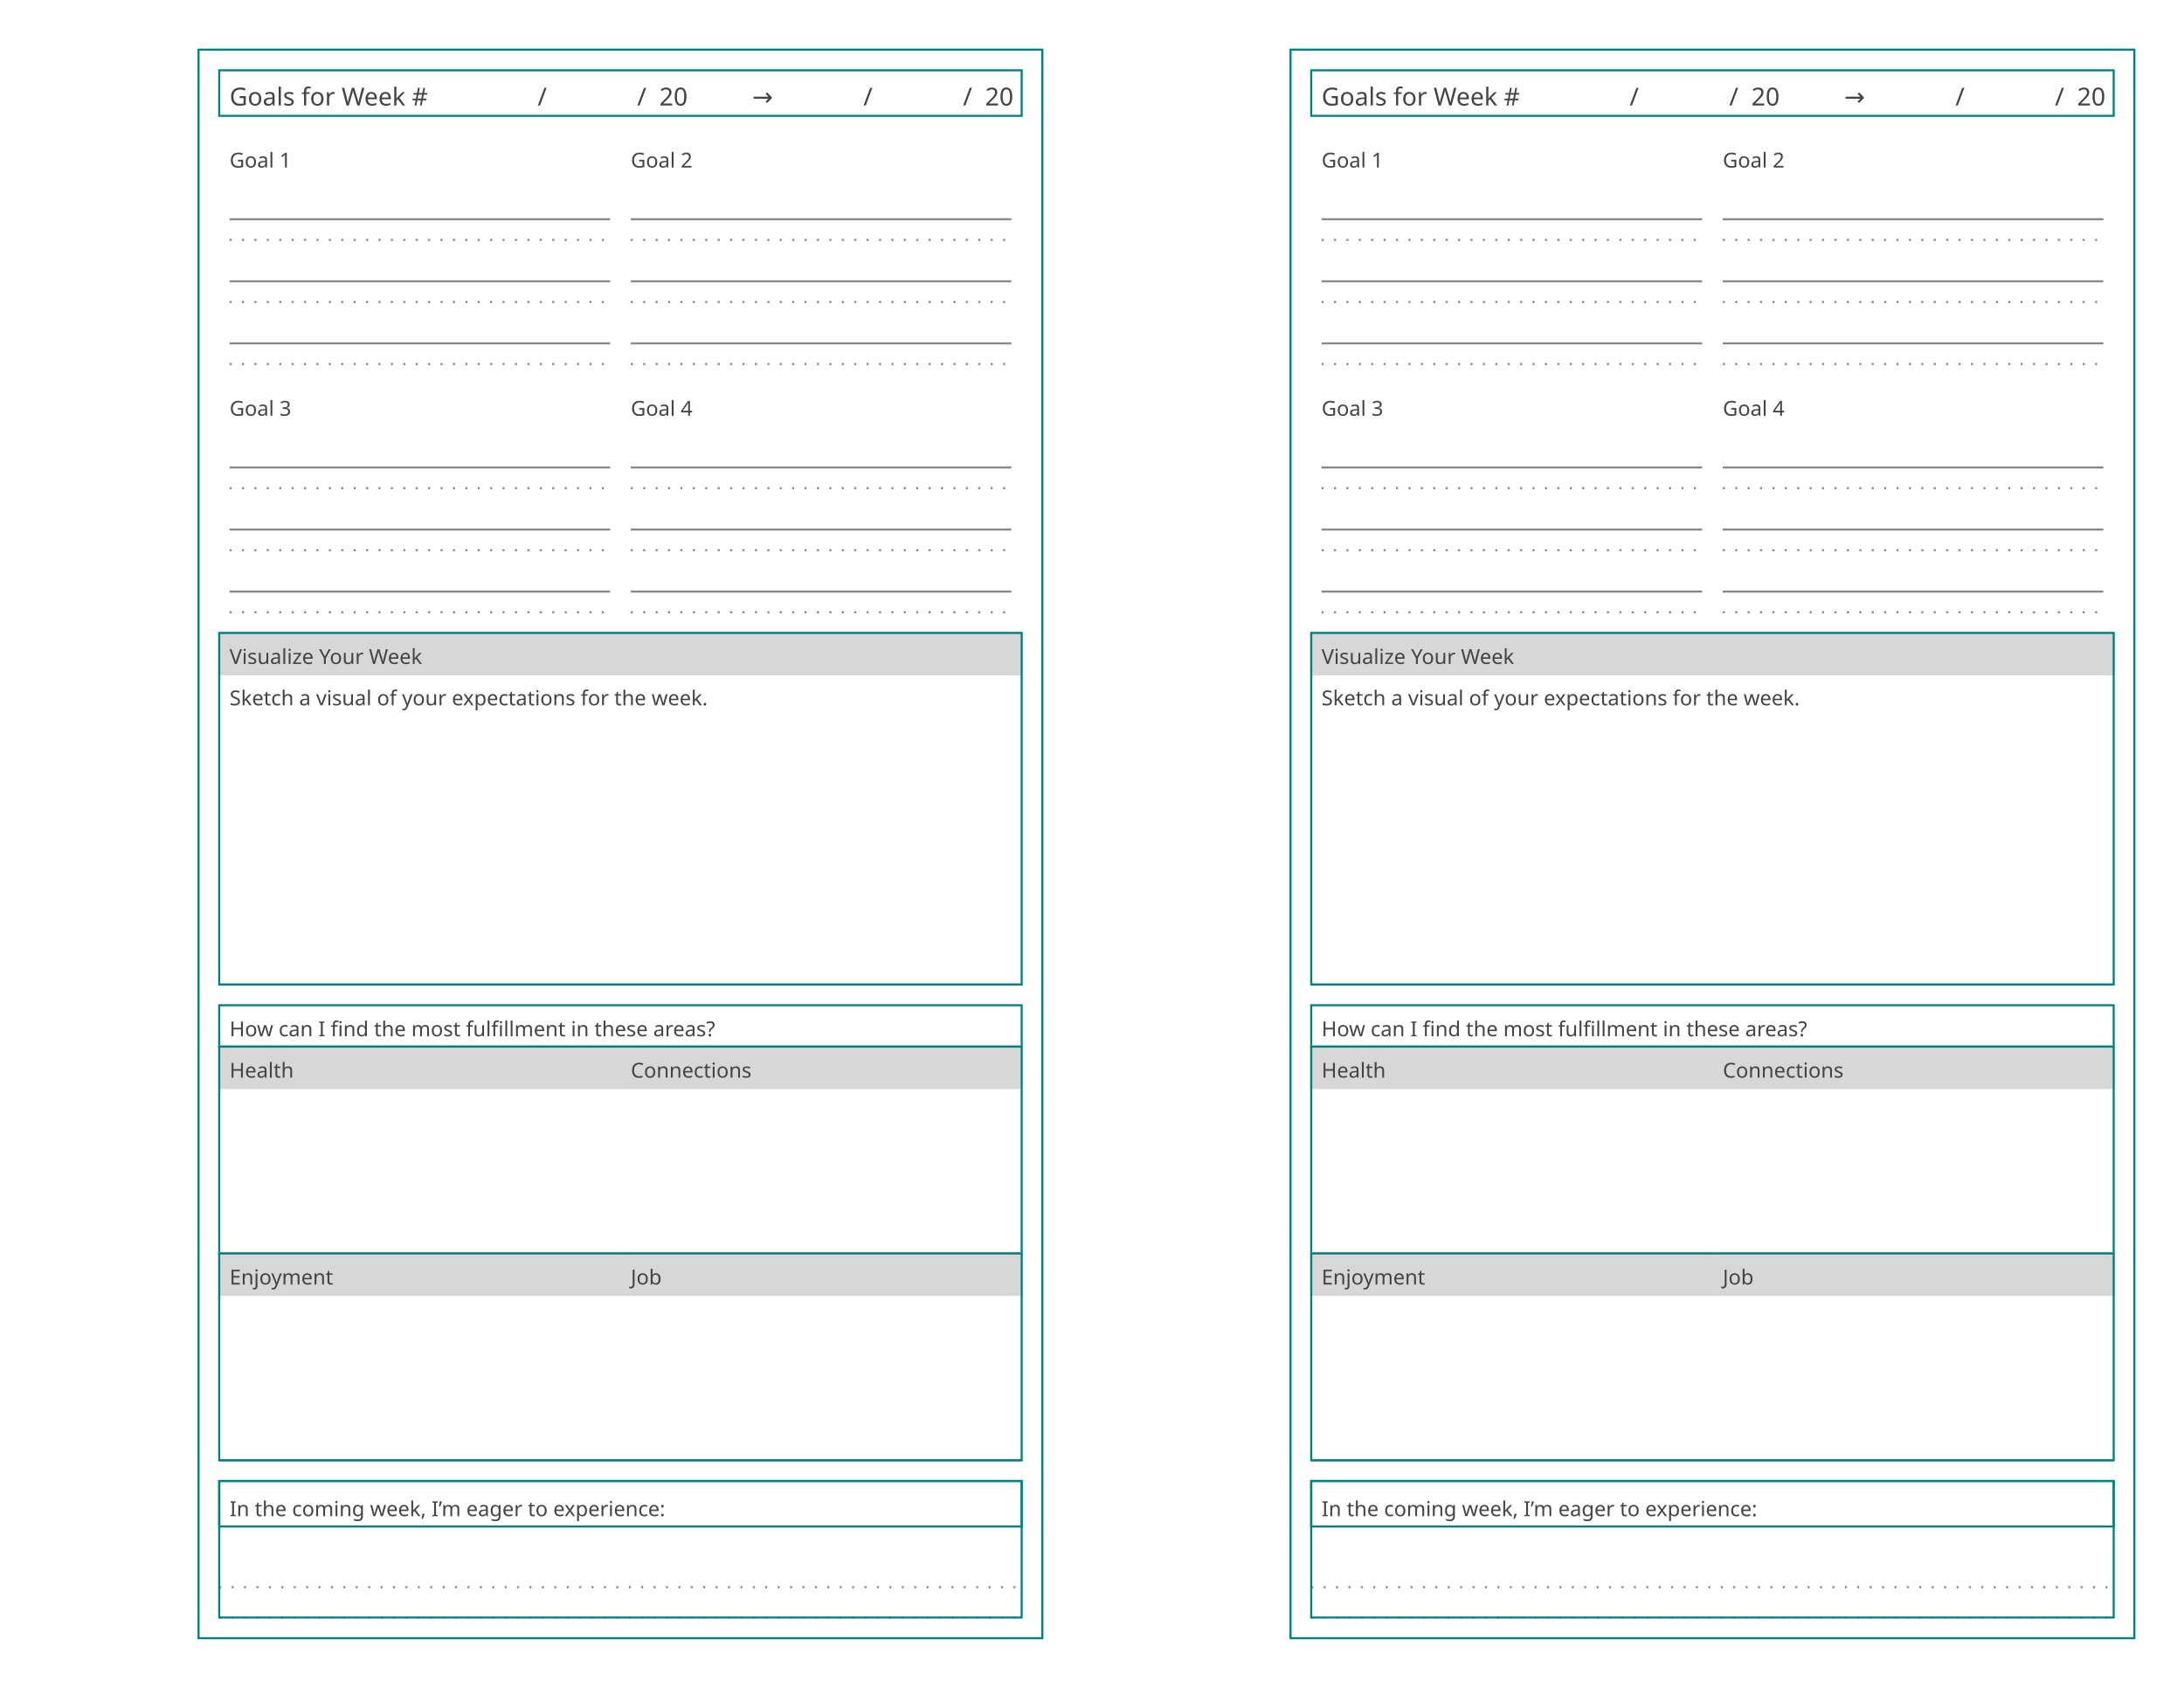
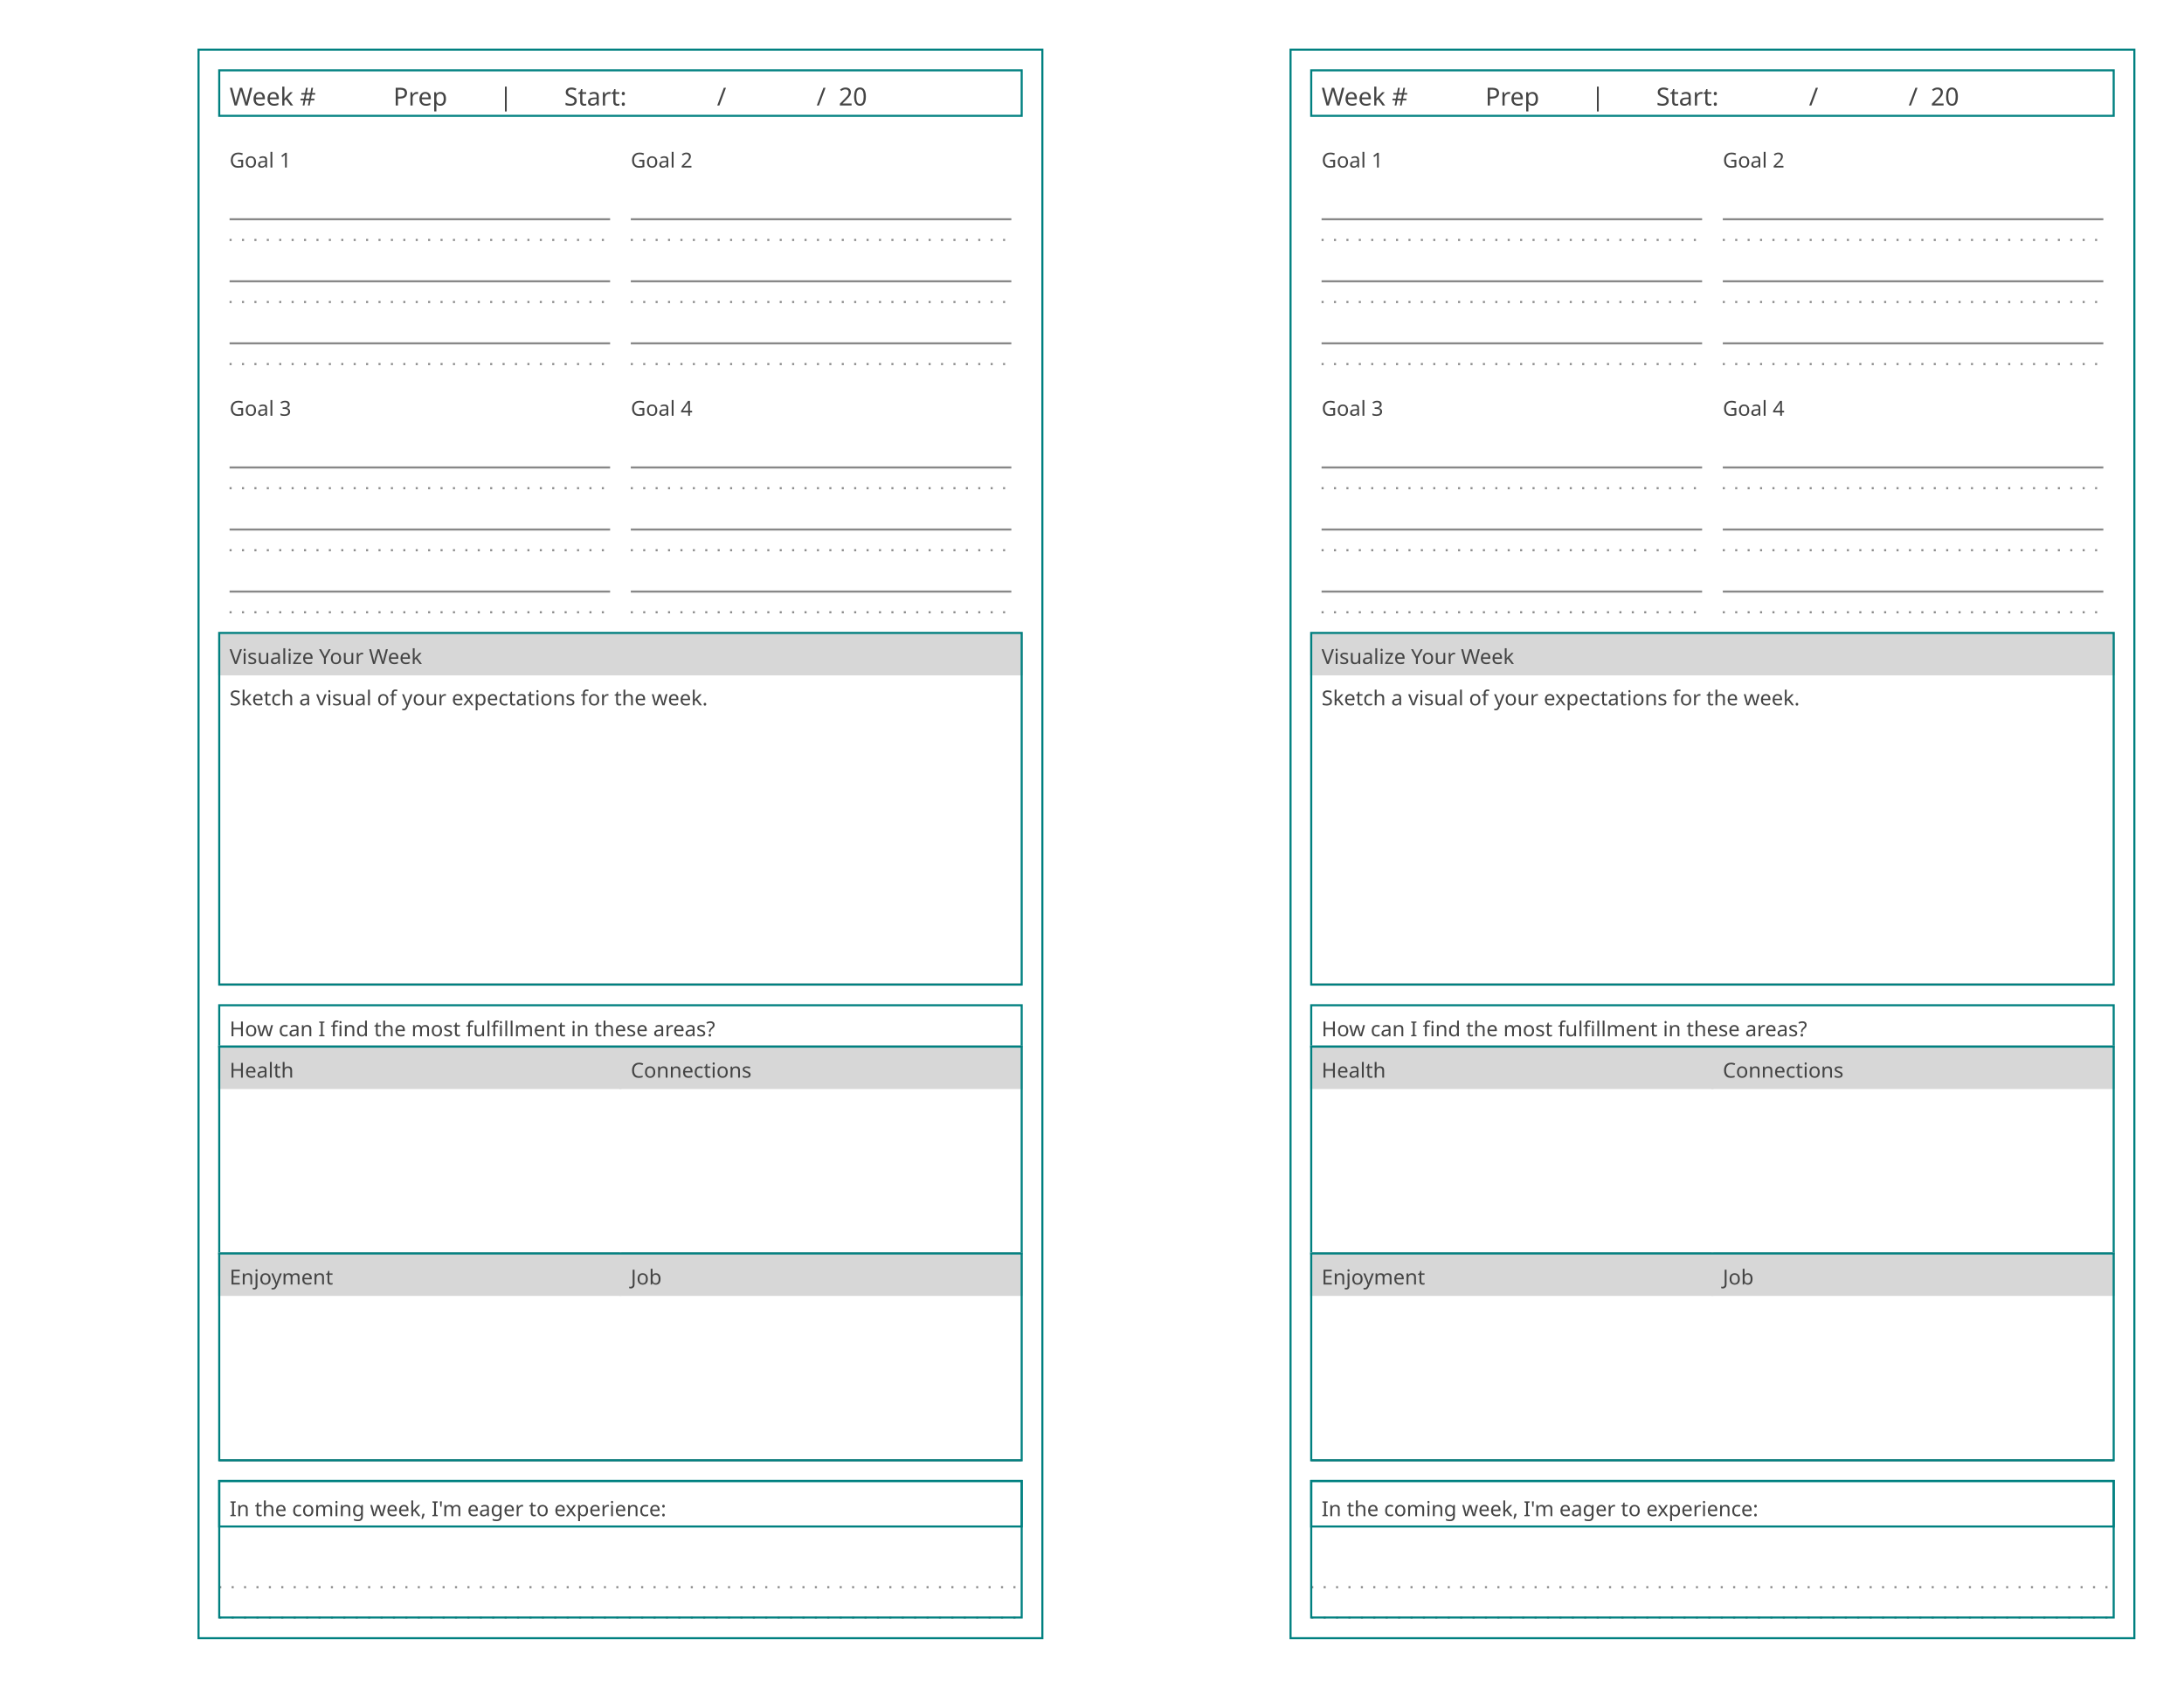
<svg xmlns="http://www.w3.org/2000/svg" baseProfile="tiny" height="8.5in" version="1.2" width="11in">
  <defs />
  <g transform="translate(96, 24.0)">
    <rect fill="none" height="768.0" stroke="#008080" width="408.0" x="0" y="0" />
    <g transform="translate(10, 10)">
      <rect fill="none" height="22" stroke="#008080" stroke-width="1" width="388.0" x="0" y="0" />
-       <text alignment-baseline="text-after-edge" fill="#444444" font-family="Trebuchet MS" font-size="12" text-anchor="start" transform="translate(5,17)">Goals for Week #                 /              /  20          →              /              /  20          </text>
+       <text alignment-baseline="text-after-edge" fill="#444444" font-family="Trebuchet MS" font-size="12" text-anchor="start" transform="translate(5,17)">Week #            Prep        |        Start:              /              /  20          </text>
    </g>
    <g transform="translate(10, 32)">
      <g transform="translate(0,10)">
        <g>
          <g transform="translate(0,0)">
            <g>
              <g transform="translate(0,0)">
                <text alignment-baseline="text-after-edge" fill="#444444" font-family="Trebuchet MS" font-size="10" text-anchor="start" transform="translate(5,15)">Goal 1</text>
              </g>
              <g transform="translate(0,20)">
                <g>
                  <line stroke="#888888" stroke-dasharray="1,5" stroke-width="1" transform="translate(5,30.0)" x1="0" x2="184.0" y1="0" y2="0" />
                  <line stroke="#888888" stroke-dasharray="1,5" stroke-width="1" transform="translate(5,60.0)" x1="0" x2="184.0" y1="0" y2="0" />
                  <line stroke="#888888" stroke-dasharray="1,5" stroke-width="1" transform="translate(5,90.0)" x1="0" x2="184.0" y1="0" y2="0" />
                </g>
                <g>
                  <line stroke="#888888" stroke-dasharray="1,0" stroke-width="1" transform="translate(5,20.0)" x1="0" x2="184.0" y1="0" y2="0" />
                  <line stroke="#888888" stroke-dasharray="1,0" stroke-width="1" transform="translate(5,50.0)" x1="0" x2="184.0" y1="0" y2="0" />
                  <line stroke="#888888" stroke-dasharray="1,0" stroke-width="1" transform="translate(5,80.0)" x1="0" x2="184.0" y1="0" y2="0" />
                </g>
              </g>
            </g>
          </g>
          <g transform="translate(194.0,0)">
            <g>
              <g transform="translate(0,0)">
                <text alignment-baseline="text-after-edge" fill="#444444" font-family="Trebuchet MS" font-size="10" text-anchor="start" transform="translate(5,15)">Goal 2</text>
              </g>
              <g transform="translate(0,20)">
                <g>
                  <line stroke="#888888" stroke-dasharray="1,5" stroke-width="1" transform="translate(5,30.0)" x1="0" x2="184.0" y1="0" y2="0" />
                  <line stroke="#888888" stroke-dasharray="1,5" stroke-width="1" transform="translate(5,60.0)" x1="0" x2="184.0" y1="0" y2="0" />
                  <line stroke="#888888" stroke-dasharray="1,5" stroke-width="1" transform="translate(5,90.0)" x1="0" x2="184.0" y1="0" y2="0" />
                </g>
                <g>
                  <line stroke="#888888" stroke-dasharray="1,0" stroke-width="1" transform="translate(5,20.0)" x1="0" x2="184.0" y1="0" y2="0" />
                  <line stroke="#888888" stroke-dasharray="1,0" stroke-width="1" transform="translate(5,50.0)" x1="0" x2="184.0" y1="0" y2="0" />
                  <line stroke="#888888" stroke-dasharray="1,0" stroke-width="1" transform="translate(5,80.0)" x1="0" x2="184.0" y1="0" y2="0" />
                </g>
              </g>
            </g>
          </g>
        </g>
      </g>
      <g transform="translate(0,130.0)">
        <g>
          <g transform="translate(0,0)">
            <g>
              <g transform="translate(0,0)">
                <text alignment-baseline="text-after-edge" fill="#444444" font-family="Trebuchet MS" font-size="10" text-anchor="start" transform="translate(5,15)">Goal 3</text>
              </g>
              <g transform="translate(0,20)">
                <g>
                  <line stroke="#888888" stroke-dasharray="1,5" stroke-width="1" transform="translate(5,30.0)" x1="0" x2="184.0" y1="0" y2="0" />
                  <line stroke="#888888" stroke-dasharray="1,5" stroke-width="1" transform="translate(5,60.0)" x1="0" x2="184.0" y1="0" y2="0" />
                  <line stroke="#888888" stroke-dasharray="1,5" stroke-width="1" transform="translate(5,90.0)" x1="0" x2="184.0" y1="0" y2="0" />
                </g>
                <g>
                  <line stroke="#888888" stroke-dasharray="1,0" stroke-width="1" transform="translate(5,20.0)" x1="0" x2="184.0" y1="0" y2="0" />
                  <line stroke="#888888" stroke-dasharray="1,0" stroke-width="1" transform="translate(5,50.0)" x1="0" x2="184.0" y1="0" y2="0" />
                  <line stroke="#888888" stroke-dasharray="1,0" stroke-width="1" transform="translate(5,80.0)" x1="0" x2="184.0" y1="0" y2="0" />
                </g>
              </g>
            </g>
          </g>
          <g transform="translate(194.0,0)">
            <g>
              <g transform="translate(0,0)">
                <text alignment-baseline="text-after-edge" fill="#444444" font-family="Trebuchet MS" font-size="10" text-anchor="start" transform="translate(5,15)">Goal 4</text>
              </g>
              <g transform="translate(0,20)">
                <g>
                  <line stroke="#888888" stroke-dasharray="1,5" stroke-width="1" transform="translate(5,30.0)" x1="0" x2="184.0" y1="0" y2="0" />
                  <line stroke="#888888" stroke-dasharray="1,5" stroke-width="1" transform="translate(5,60.0)" x1="0" x2="184.0" y1="0" y2="0" />
                  <line stroke="#888888" stroke-dasharray="1,5" stroke-width="1" transform="translate(5,90.0)" x1="0" x2="184.0" y1="0" y2="0" />
                </g>
                <g>
                  <line stroke="#888888" stroke-dasharray="1,0" stroke-width="1" transform="translate(5,20.0)" x1="0" x2="184.0" y1="0" y2="0" />
                  <line stroke="#888888" stroke-dasharray="1,0" stroke-width="1" transform="translate(5,50.0)" x1="0" x2="184.0" y1="0" y2="0" />
                  <line stroke="#888888" stroke-dasharray="1,0" stroke-width="1" transform="translate(5,80.0)" x1="0" x2="184.0" y1="0" y2="0" />
                </g>
              </g>
            </g>
          </g>
        </g>
      </g>
      <g transform="translate(0,250.0)">
        <g transform="translate(0,0)">
          <rect fill="#d7d7d7" height="20" stroke="#d7d7d7" stroke-width="1" width="388.0" x="0" y="0" />
          <text alignment-baseline="text-after-edge" fill="#444444" font-family="Trebuchet MS" font-size="10" text-anchor="start" transform="translate(5,15)">Visualize Your Week</text>
        </g>
        <g transform="translate(0,20)">
          <g>
            <g transform="translate(0,0)">
              <text alignment-baseline="text-after-edge" fill="#444444" font-family="Ubuntu Mono" font-size="10" text-anchor="start" transform="translate(5,15)">Sketch a visual of your expectations for the week.</text>
            </g>
            <g transform="translate(0,20)">
              <line stroke="#888888" stroke-dasharray="1,0" stroke-width="1" transform="translate(0,130.0)" x1="0" x2="388.0" y1="0" y2="0" />
            </g>
          </g>
        </g>
        <rect fill="none" height="170" stroke="#008080" stroke-width="1" width="388.0" x="0" y="0" />
      </g>
      <g transform="translate(0,430.0)">
        <g transform="translate(0,0)">
          <rect fill="none" height="20" stroke="#008080" stroke-width="1" width="388.0" x="0" y="0" />
          <text alignment-baseline="text-after-edge" fill="#444444" font-family="Trebuchet MS" font-size="10" text-anchor="start" transform="translate(5,15)">How can I find the most fulfillment in these areas?</text>
        </g>
        <g transform="translate(0,20)">
          <g>
            <g transform="translate(0,0)">
              <g>
                <g transform="translate(0,0)">
                  <rect fill="#d7d7d7" height="20" stroke="#d7d7d7" stroke-width="1" width="194.0" x="0" y="0" />
                  <text alignment-baseline="text-after-edge" fill="#444444" font-family="Trebuchet MS" font-size="10" text-anchor="start" transform="translate(5,15)">Health</text>
                </g>
                <g transform="translate(0,20)">
                  <line stroke="#888888" stroke-dasharray="1,0" stroke-width="1" transform="translate(0,80.0)" x1="0" x2="194.0" y1="0" y2="0" />
                </g>
              </g>
            </g>
            <g transform="translate(194.0,0)">
              <g>
                <g transform="translate(0,0)">
                  <rect fill="#d7d7d7" height="20" stroke="#d7d7d7" stroke-width="1" width="194.0" x="0" y="0" />
                  <text alignment-baseline="text-after-edge" fill="#444444" font-family="Trebuchet MS" font-size="10" text-anchor="start" transform="translate(5,15)">Connections</text>
                </g>
                <g transform="translate(0,20)">
                  <line stroke="#888888" stroke-dasharray="1,0" stroke-width="1" transform="translate(0,80.0)" x1="0" x2="194.0" y1="0" y2="0" />
                </g>
              </g>
            </g>
          </g>
          <rect fill="none" height="100" stroke="#008080" stroke-width="1" width="388.0" x="0" y="0" />
        </g>
        <g transform="translate(0,120)">
          <g>
            <g transform="translate(0,0)">
              <g>
                <g transform="translate(0,0)">
                  <rect fill="#d7d7d7" height="20" stroke="#d7d7d7" stroke-width="1" width="194.0" x="0" y="0" />
                  <text alignment-baseline="text-after-edge" fill="#444444" font-family="Trebuchet MS" font-size="10" text-anchor="start" transform="translate(5,15)">Enjoyment</text>
                </g>
                <g transform="translate(0,20)">
                  <line stroke="#888888" stroke-dasharray="1,0" stroke-width="1" transform="translate(0,80.0)" x1="0" x2="194.0" y1="0" y2="0" />
                </g>
              </g>
            </g>
            <g transform="translate(194.0,0)">
              <g>
                <g transform="translate(0,0)">
                  <rect fill="#d7d7d7" height="20" stroke="#d7d7d7" stroke-width="1" width="194.0" x="0" y="0" />
                  <text alignment-baseline="text-after-edge" fill="#444444" font-family="Trebuchet MS" font-size="10" text-anchor="start" transform="translate(5,15)">Job</text>
                </g>
                <g transform="translate(0,20)">
                  <line stroke="#888888" stroke-dasharray="1,0" stroke-width="1" transform="translate(0,80.0)" x1="0" x2="194.0" y1="0" y2="0" />
                </g>
              </g>
            </g>
          </g>
          <rect fill="none" height="100" stroke="#008080" stroke-width="1" width="388.0" x="0" y="0" />
        </g>
      </g>
      <g transform="translate(0,660.0)">
        <g>
          <g transform="translate(0,0)">
            <rect fill="none" height="22.0" stroke="#008080" stroke-width="1" width="388.0" x="0" y="0" />
-             <text alignment-baseline="text-after-edge" fill="#444444" font-family="Ubuntu Mono" font-size="10" text-anchor="start" transform="translate(5,17.0)">In the coming week, I’m eager to experience:</text>
+             <text alignment-baseline="text-after-edge" fill="#444444" font-family="Ubuntu Mono" font-size="10" text-anchor="start" transform="translate(5,17.0)">In the coming week, I'm eager to experience:</text>
          </g>
          <g transform="translate(0,22.0)">
            <g>
              <line stroke="#888888" stroke-dasharray="1,5" stroke-width="1" transform="translate(0,44.0)" x1="0" x2="388.0" y1="0" y2="0" />
            </g>
            <g>
              <line stroke="#888888" stroke-dasharray="1,5" stroke-width="1" transform="translate(0,29.33333)" x1="0" x2="388.0" y1="0" y2="0" />
            </g>
          </g>
        </g>
        <rect fill="none" height="66.0" stroke="#008080" stroke-width="1" width="388.0" x="0" y="0" />
      </g>
    </g>
  </g>
  <g transform="translate(624.0, 24.0)">
    <rect fill="none" height="768.0" stroke="#008080" width="408.0" x="0" y="0" />
    <g transform="translate(10, 10)">
      <rect fill="none" height="22" stroke="#008080" stroke-width="1" width="388.0" x="0" y="0" />
-       <text alignment-baseline="text-after-edge" fill="#444444" font-family="Trebuchet MS" font-size="12" text-anchor="start" transform="translate(5,17)">Goals for Week #                 /              /  20          →              /              /  20          </text>
+       <text alignment-baseline="text-after-edge" fill="#444444" font-family="Trebuchet MS" font-size="12" text-anchor="start" transform="translate(5,17)">Week #            Prep        |        Start:              /              /  20          </text>
    </g>
    <g transform="translate(10, 32)">
      <g transform="translate(0,10)">
        <g>
          <g transform="translate(0,0)">
            <g>
              <g transform="translate(0,0)">
                <text alignment-baseline="text-after-edge" fill="#444444" font-family="Trebuchet MS" font-size="10" text-anchor="start" transform="translate(5,15)">Goal 1</text>
              </g>
              <g transform="translate(0,20)">
                <g>
                  <line stroke="#888888" stroke-dasharray="1,5" stroke-width="1" transform="translate(5,30.0)" x1="0" x2="184.0" y1="0" y2="0" />
                  <line stroke="#888888" stroke-dasharray="1,5" stroke-width="1" transform="translate(5,60.0)" x1="0" x2="184.0" y1="0" y2="0" />
                  <line stroke="#888888" stroke-dasharray="1,5" stroke-width="1" transform="translate(5,90.0)" x1="0" x2="184.0" y1="0" y2="0" />
                </g>
                <g>
                  <line stroke="#888888" stroke-dasharray="1,0" stroke-width="1" transform="translate(5,20.0)" x1="0" x2="184.0" y1="0" y2="0" />
                  <line stroke="#888888" stroke-dasharray="1,0" stroke-width="1" transform="translate(5,50.0)" x1="0" x2="184.0" y1="0" y2="0" />
                  <line stroke="#888888" stroke-dasharray="1,0" stroke-width="1" transform="translate(5,80.0)" x1="0" x2="184.0" y1="0" y2="0" />
                </g>
              </g>
            </g>
          </g>
          <g transform="translate(194.0,0)">
            <g>
              <g transform="translate(0,0)">
                <text alignment-baseline="text-after-edge" fill="#444444" font-family="Trebuchet MS" font-size="10" text-anchor="start" transform="translate(5,15)">Goal 2</text>
              </g>
              <g transform="translate(0,20)">
                <g>
                  <line stroke="#888888" stroke-dasharray="1,5" stroke-width="1" transform="translate(5,30.0)" x1="0" x2="184.0" y1="0" y2="0" />
                  <line stroke="#888888" stroke-dasharray="1,5" stroke-width="1" transform="translate(5,60.0)" x1="0" x2="184.0" y1="0" y2="0" />
                  <line stroke="#888888" stroke-dasharray="1,5" stroke-width="1" transform="translate(5,90.0)" x1="0" x2="184.0" y1="0" y2="0" />
                </g>
                <g>
                  <line stroke="#888888" stroke-dasharray="1,0" stroke-width="1" transform="translate(5,20.0)" x1="0" x2="184.0" y1="0" y2="0" />
                  <line stroke="#888888" stroke-dasharray="1,0" stroke-width="1" transform="translate(5,50.0)" x1="0" x2="184.0" y1="0" y2="0" />
                  <line stroke="#888888" stroke-dasharray="1,0" stroke-width="1" transform="translate(5,80.0)" x1="0" x2="184.0" y1="0" y2="0" />
                </g>
              </g>
            </g>
          </g>
        </g>
      </g>
      <g transform="translate(0,130.0)">
        <g>
          <g transform="translate(0,0)">
            <g>
              <g transform="translate(0,0)">
                <text alignment-baseline="text-after-edge" fill="#444444" font-family="Trebuchet MS" font-size="10" text-anchor="start" transform="translate(5,15)">Goal 3</text>
              </g>
              <g transform="translate(0,20)">
                <g>
                  <line stroke="#888888" stroke-dasharray="1,5" stroke-width="1" transform="translate(5,30.0)" x1="0" x2="184.0" y1="0" y2="0" />
                  <line stroke="#888888" stroke-dasharray="1,5" stroke-width="1" transform="translate(5,60.0)" x1="0" x2="184.0" y1="0" y2="0" />
                  <line stroke="#888888" stroke-dasharray="1,5" stroke-width="1" transform="translate(5,90.0)" x1="0" x2="184.0" y1="0" y2="0" />
                </g>
                <g>
                  <line stroke="#888888" stroke-dasharray="1,0" stroke-width="1" transform="translate(5,20.0)" x1="0" x2="184.0" y1="0" y2="0" />
                  <line stroke="#888888" stroke-dasharray="1,0" stroke-width="1" transform="translate(5,50.0)" x1="0" x2="184.0" y1="0" y2="0" />
                  <line stroke="#888888" stroke-dasharray="1,0" stroke-width="1" transform="translate(5,80.0)" x1="0" x2="184.0" y1="0" y2="0" />
                </g>
              </g>
            </g>
          </g>
          <g transform="translate(194.0,0)">
            <g>
              <g transform="translate(0,0)">
                <text alignment-baseline="text-after-edge" fill="#444444" font-family="Trebuchet MS" font-size="10" text-anchor="start" transform="translate(5,15)">Goal 4</text>
              </g>
              <g transform="translate(0,20)">
                <g>
                  <line stroke="#888888" stroke-dasharray="1,5" stroke-width="1" transform="translate(5,30.0)" x1="0" x2="184.0" y1="0" y2="0" />
                  <line stroke="#888888" stroke-dasharray="1,5" stroke-width="1" transform="translate(5,60.0)" x1="0" x2="184.0" y1="0" y2="0" />
                  <line stroke="#888888" stroke-dasharray="1,5" stroke-width="1" transform="translate(5,90.0)" x1="0" x2="184.0" y1="0" y2="0" />
                </g>
                <g>
                  <line stroke="#888888" stroke-dasharray="1,0" stroke-width="1" transform="translate(5,20.0)" x1="0" x2="184.0" y1="0" y2="0" />
                  <line stroke="#888888" stroke-dasharray="1,0" stroke-width="1" transform="translate(5,50.0)" x1="0" x2="184.0" y1="0" y2="0" />
                  <line stroke="#888888" stroke-dasharray="1,0" stroke-width="1" transform="translate(5,80.0)" x1="0" x2="184.0" y1="0" y2="0" />
                </g>
              </g>
            </g>
          </g>
        </g>
      </g>
      <g transform="translate(0,250.0)">
        <g transform="translate(0,0)">
          <rect fill="#d7d7d7" height="20" stroke="#d7d7d7" stroke-width="1" width="388.0" x="0" y="0" />
          <text alignment-baseline="text-after-edge" fill="#444444" font-family="Trebuchet MS" font-size="10" text-anchor="start" transform="translate(5,15)">Visualize Your Week</text>
        </g>
        <g transform="translate(0,20)">
          <g>
            <g transform="translate(0,0)">
              <text alignment-baseline="text-after-edge" fill="#444444" font-family="Ubuntu Mono" font-size="10" text-anchor="start" transform="translate(5,15)">Sketch a visual of your expectations for the week.</text>
            </g>
            <g transform="translate(0,20)">
              <line stroke="#888888" stroke-dasharray="1,0" stroke-width="1" transform="translate(0,130.0)" x1="0" x2="388.0" y1="0" y2="0" />
            </g>
          </g>
        </g>
        <rect fill="none" height="170" stroke="#008080" stroke-width="1" width="388.0" x="0" y="0" />
      </g>
      <g transform="translate(0,430.0)">
        <g transform="translate(0,0)">
          <rect fill="none" height="20" stroke="#008080" stroke-width="1" width="388.0" x="0" y="0" />
          <text alignment-baseline="text-after-edge" fill="#444444" font-family="Trebuchet MS" font-size="10" text-anchor="start" transform="translate(5,15)">How can I find the most fulfillment in these areas?</text>
        </g>
        <g transform="translate(0,20)">
          <g>
            <g transform="translate(0,0)">
              <g>
                <g transform="translate(0,0)">
                  <rect fill="#d7d7d7" height="20" stroke="#d7d7d7" stroke-width="1" width="194.0" x="0" y="0" />
                  <text alignment-baseline="text-after-edge" fill="#444444" font-family="Trebuchet MS" font-size="10" text-anchor="start" transform="translate(5,15)">Health</text>
                </g>
                <g transform="translate(0,20)">
                  <line stroke="#888888" stroke-dasharray="1,0" stroke-width="1" transform="translate(0,80.0)" x1="0" x2="194.0" y1="0" y2="0" />
                </g>
              </g>
            </g>
            <g transform="translate(194.0,0)">
              <g>
                <g transform="translate(0,0)">
                  <rect fill="#d7d7d7" height="20" stroke="#d7d7d7" stroke-width="1" width="194.0" x="0" y="0" />
                  <text alignment-baseline="text-after-edge" fill="#444444" font-family="Trebuchet MS" font-size="10" text-anchor="start" transform="translate(5,15)">Connections</text>
                </g>
                <g transform="translate(0,20)">
                  <line stroke="#888888" stroke-dasharray="1,0" stroke-width="1" transform="translate(0,80.0)" x1="0" x2="194.0" y1="0" y2="0" />
                </g>
              </g>
            </g>
          </g>
          <rect fill="none" height="100" stroke="#008080" stroke-width="1" width="388.0" x="0" y="0" />
        </g>
        <g transform="translate(0,120)">
          <g>
            <g transform="translate(0,0)">
              <g>
                <g transform="translate(0,0)">
                  <rect fill="#d7d7d7" height="20" stroke="#d7d7d7" stroke-width="1" width="194.0" x="0" y="0" />
                  <text alignment-baseline="text-after-edge" fill="#444444" font-family="Trebuchet MS" font-size="10" text-anchor="start" transform="translate(5,15)">Enjoyment</text>
                </g>
                <g transform="translate(0,20)">
                  <line stroke="#888888" stroke-dasharray="1,0" stroke-width="1" transform="translate(0,80.0)" x1="0" x2="194.0" y1="0" y2="0" />
                </g>
              </g>
            </g>
            <g transform="translate(194.0,0)">
              <g>
                <g transform="translate(0,0)">
                  <rect fill="#d7d7d7" height="20" stroke="#d7d7d7" stroke-width="1" width="194.0" x="0" y="0" />
                  <text alignment-baseline="text-after-edge" fill="#444444" font-family="Trebuchet MS" font-size="10" text-anchor="start" transform="translate(5,15)">Job</text>
                </g>
                <g transform="translate(0,20)">
                  <line stroke="#888888" stroke-dasharray="1,0" stroke-width="1" transform="translate(0,80.0)" x1="0" x2="194.0" y1="0" y2="0" />
                </g>
              </g>
            </g>
          </g>
          <rect fill="none" height="100" stroke="#008080" stroke-width="1" width="388.0" x="0" y="0" />
        </g>
      </g>
      <g transform="translate(0,660.0)">
        <g>
          <g transform="translate(0,0)">
            <rect fill="none" height="22.0" stroke="#008080" stroke-width="1" width="388.0" x="0" y="0" />
-             <text alignment-baseline="text-after-edge" fill="#444444" font-family="Ubuntu Mono" font-size="10" text-anchor="start" transform="translate(5,17.0)">In the coming week, I’m eager to experience:</text>
+             <text alignment-baseline="text-after-edge" fill="#444444" font-family="Ubuntu Mono" font-size="10" text-anchor="start" transform="translate(5,17.0)">In the coming week, I'm eager to experience:</text>
          </g>
          <g transform="translate(0,22.0)">
            <g>
              <line stroke="#888888" stroke-dasharray="1,5" stroke-width="1" transform="translate(0,44.0)" x1="0" x2="388.0" y1="0" y2="0" />
            </g>
            <g>
              <line stroke="#888888" stroke-dasharray="1,5" stroke-width="1" transform="translate(0,29.33333)" x1="0" x2="388.0" y1="0" y2="0" />
            </g>
          </g>
        </g>
        <rect fill="none" height="66.0" stroke="#008080" stroke-width="1" width="388.0" x="0" y="0" />
      </g>
    </g>
  </g>
</svg>
